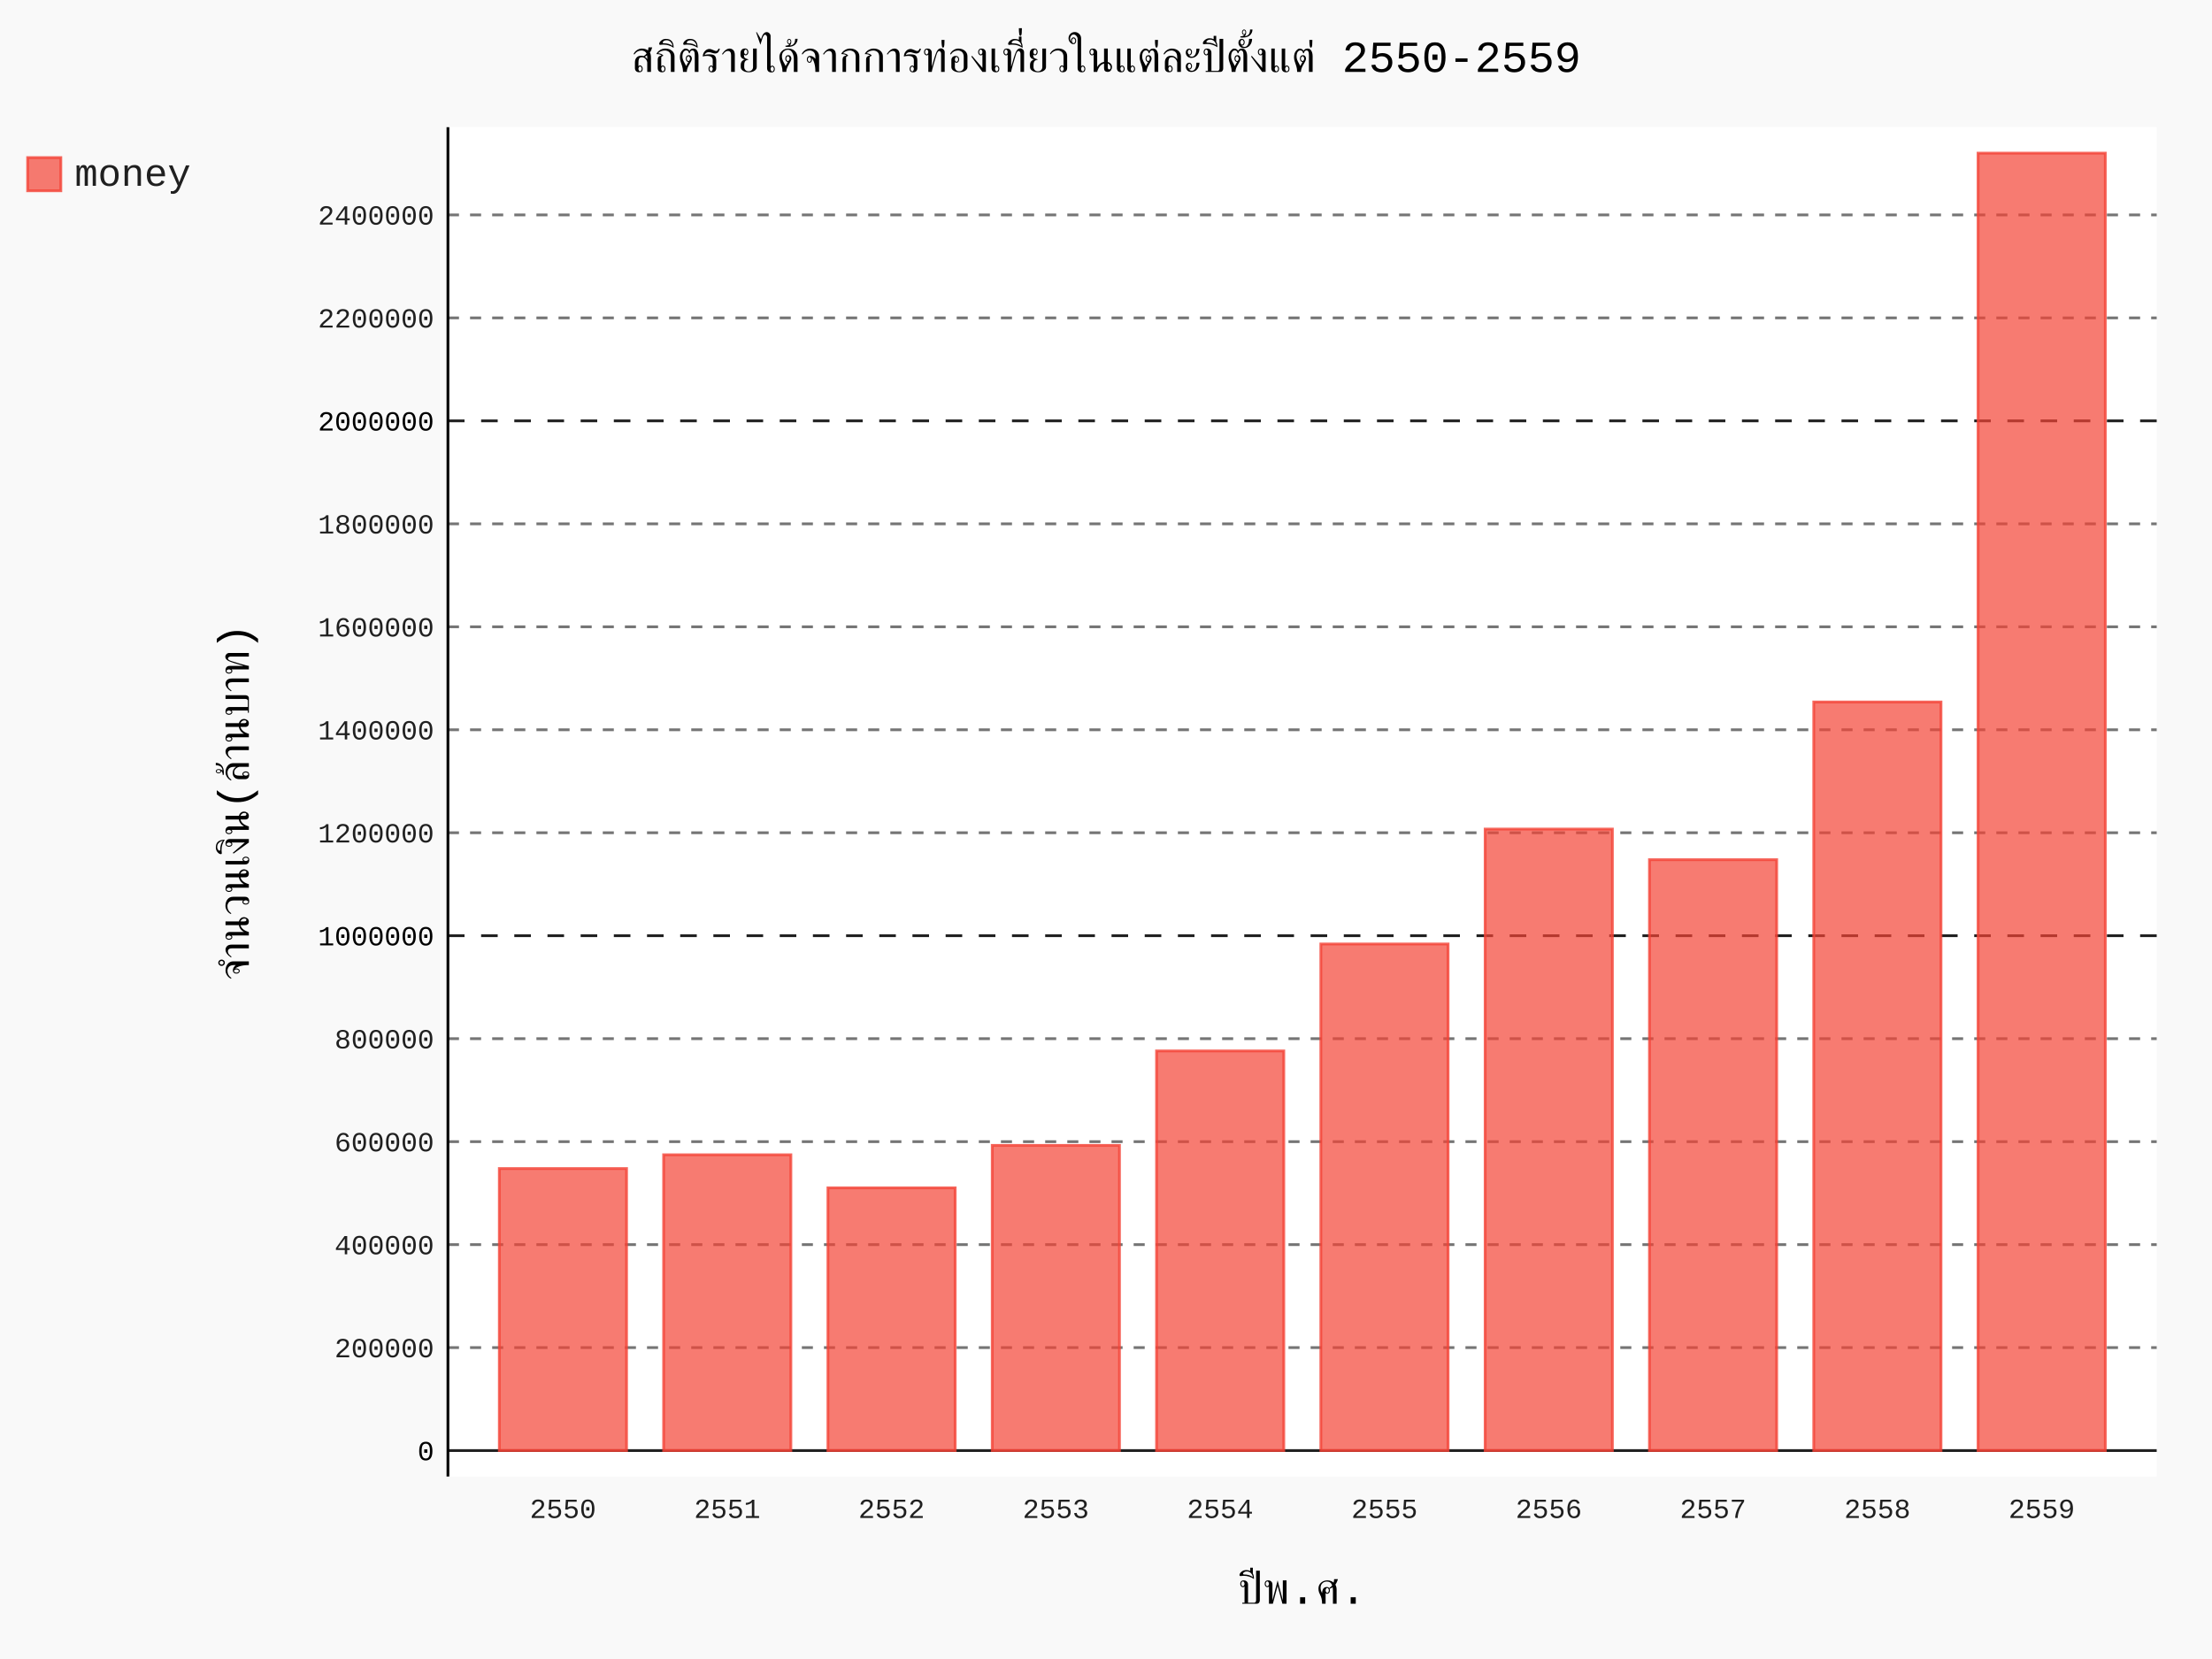
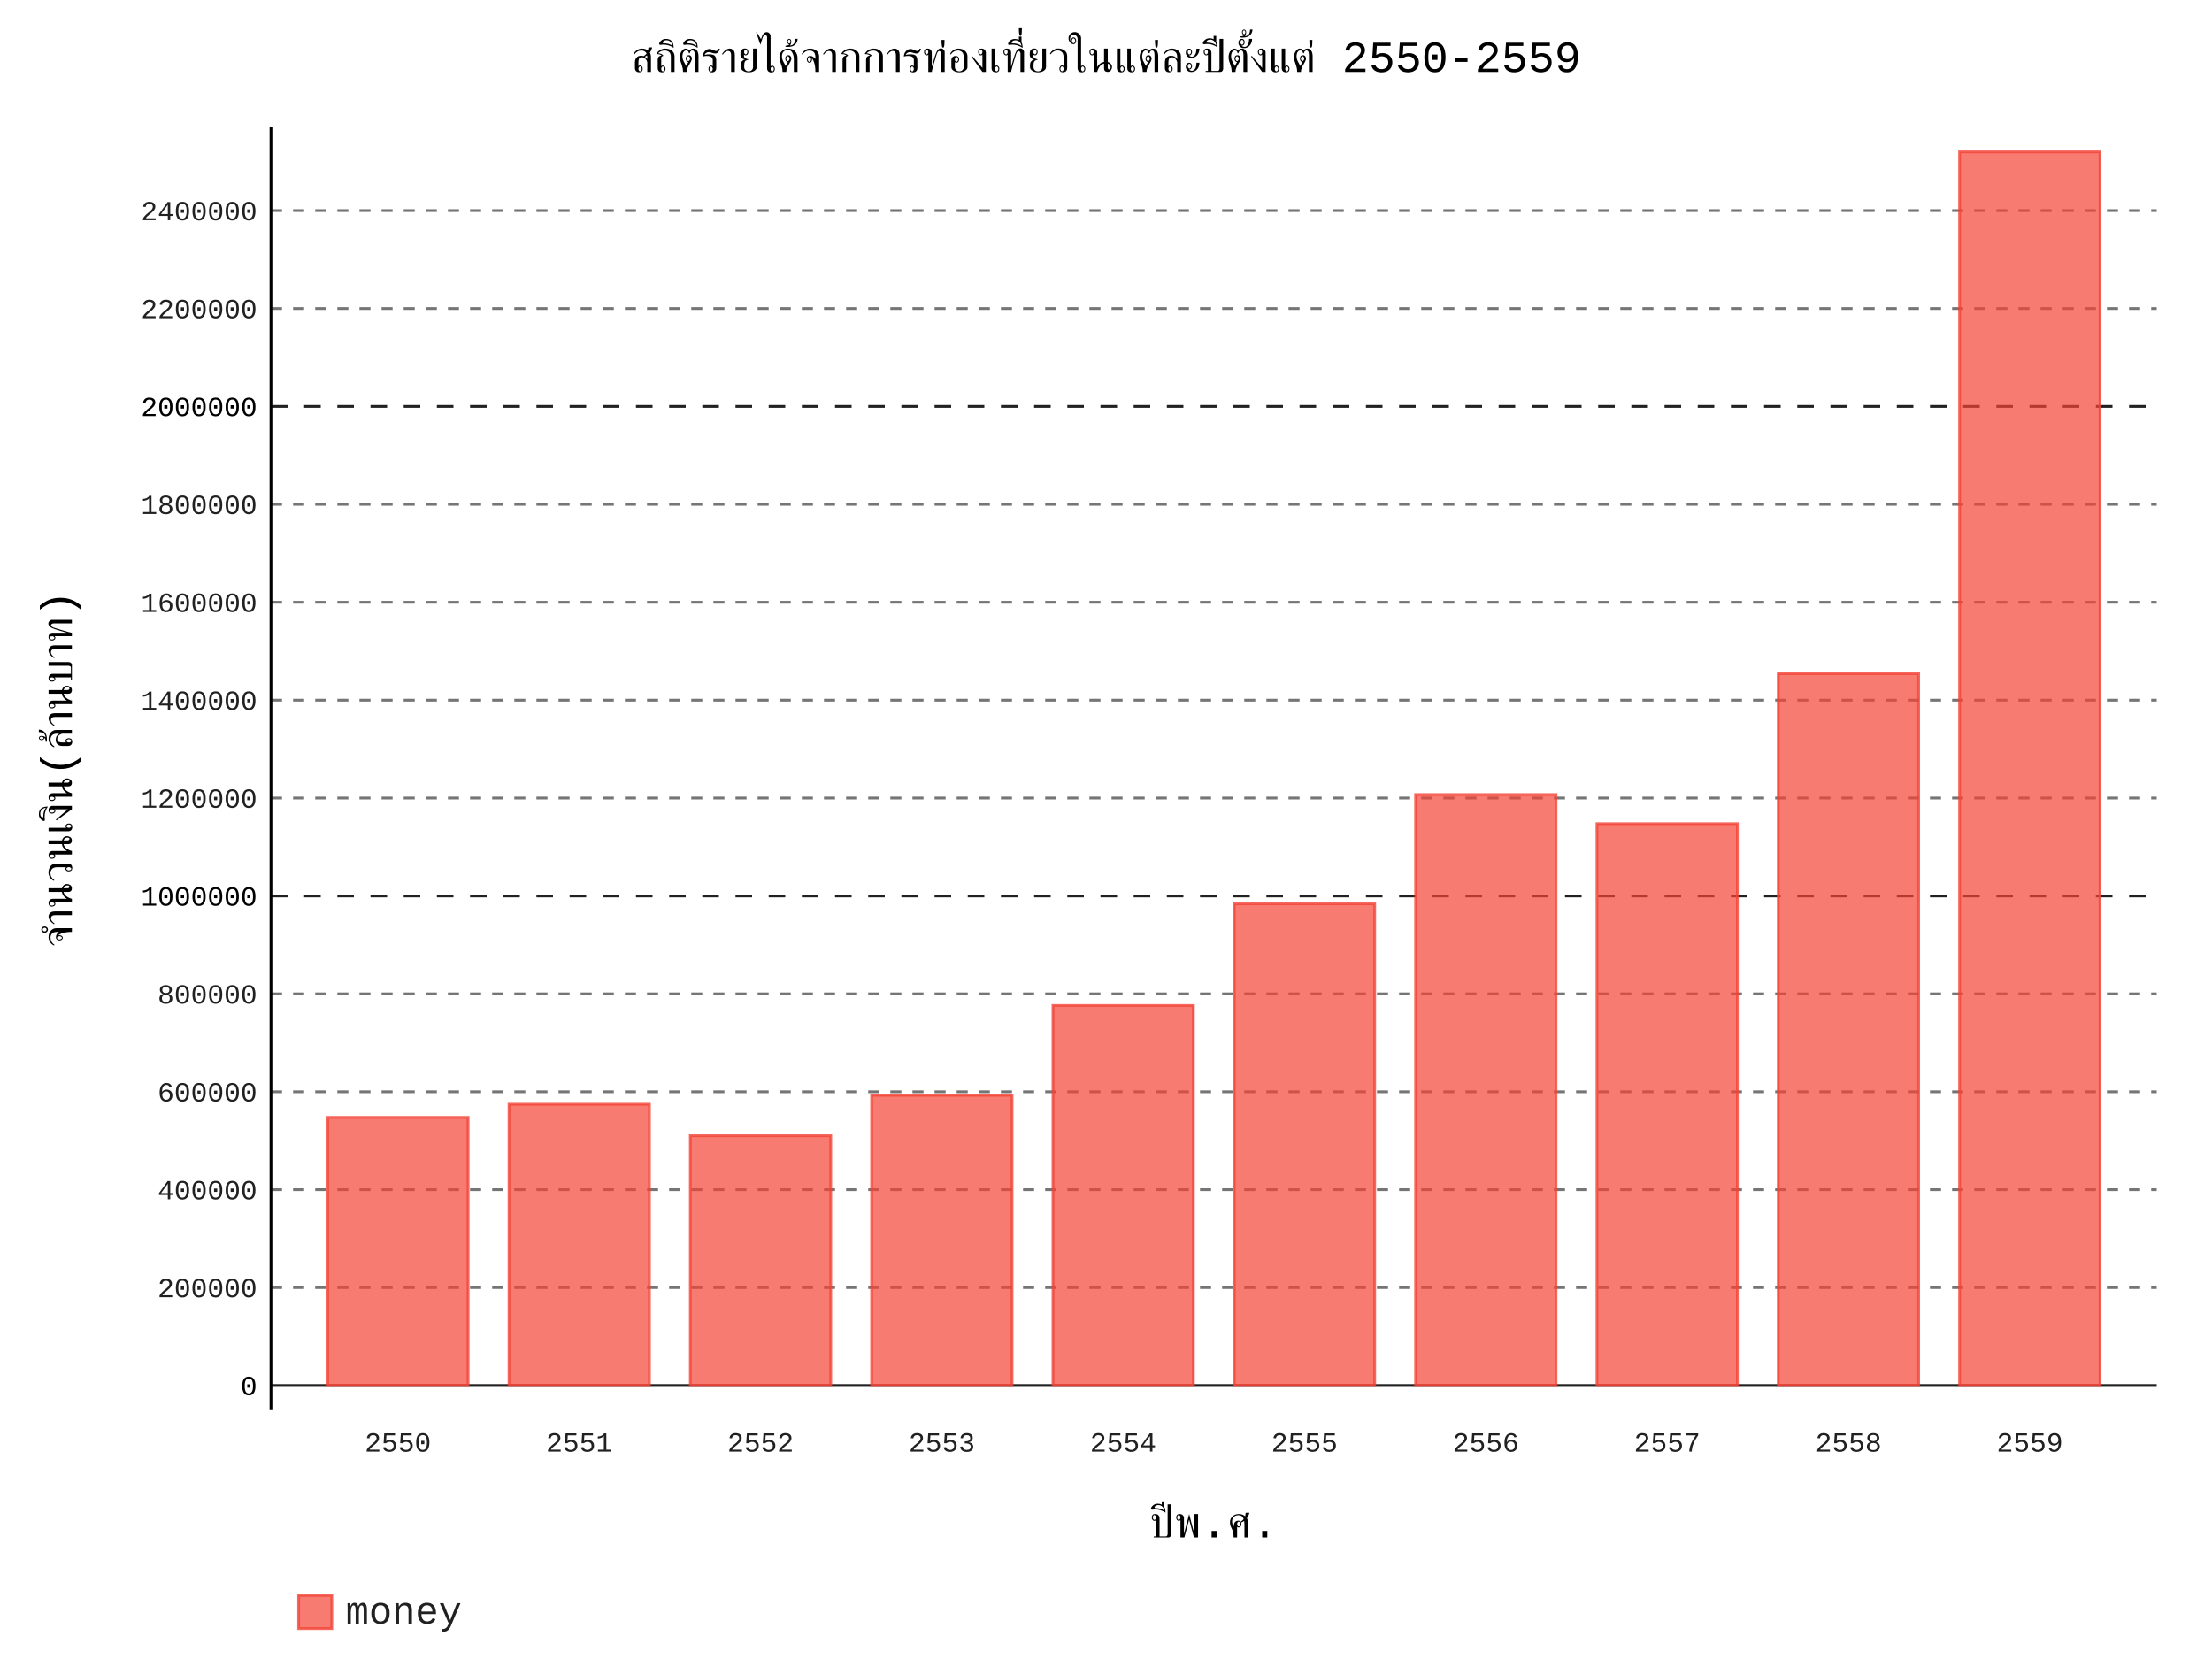
- <svg xmlns="http://www.w3.org/2000/svg" id="chart-e9d5320e-a11e-4f99-99ea-83a4f855d95d" class="pygal-chart" viewBox="0 0 800 600">
+ <svg xmlns="http://www.w3.org/2000/svg" id="chart-ea65d3ac-85c6-4f9c-b3b1-2643456f3240" class="pygal-chart" viewBox="0 0 800 600">
  <defs>
-     <style type="text/css">#chart-e9d5320e-a11e-4f99-99ea-83a4f855d95d{-webkit-user-select:none;-webkit-font-smoothing:antialiased;font-family:Consolas,"Liberation Mono",Menlo,Courier,monospace}#chart-e9d5320e-a11e-4f99-99ea-83a4f855d95d .title{font-family:Consolas,"Liberation Mono",Menlo,Courier,monospace;font-size:16px}#chart-e9d5320e-a11e-4f99-99ea-83a4f855d95d .legends .legend text{font-family:Consolas,"Liberation Mono",Menlo,Courier,monospace;font-size:14px}#chart-e9d5320e-a11e-4f99-99ea-83a4f855d95d .axis text{font-family:Consolas,"Liberation Mono",Menlo,Courier,monospace;font-size:10px}#chart-e9d5320e-a11e-4f99-99ea-83a4f855d95d .axis text.major{font-family:Consolas,"Liberation Mono",Menlo,Courier,monospace;font-size:10px}#chart-e9d5320e-a11e-4f99-99ea-83a4f855d95d .text-overlay text.value{font-family:Consolas,"Liberation Mono",Menlo,Courier,monospace;font-size:16px}#chart-e9d5320e-a11e-4f99-99ea-83a4f855d95d .text-overlay text.label{font-family:Consolas,"Liberation Mono",Menlo,Courier,monospace;font-size:10px}#chart-e9d5320e-a11e-4f99-99ea-83a4f855d95d .tooltip{font-family:Consolas,"Liberation Mono",Menlo,Courier,monospace;font-size:14px}#chart-e9d5320e-a11e-4f99-99ea-83a4f855d95d text.no_data{font-family:Consolas,"Liberation Mono",Menlo,Courier,monospace;font-size:64px}
- #chart-e9d5320e-a11e-4f99-99ea-83a4f855d95d{background-color:rgba(249,249,249,1)}#chart-e9d5320e-a11e-4f99-99ea-83a4f855d95d path,#chart-e9d5320e-a11e-4f99-99ea-83a4f855d95d line,#chart-e9d5320e-a11e-4f99-99ea-83a4f855d95d rect,#chart-e9d5320e-a11e-4f99-99ea-83a4f855d95d circle{-webkit-transition:150ms;-moz-transition:150ms;transition:150ms}#chart-e9d5320e-a11e-4f99-99ea-83a4f855d95d .graph &gt; .background{fill:rgba(249,249,249,1)}#chart-e9d5320e-a11e-4f99-99ea-83a4f855d95d .plot &gt; .background{fill:rgba(255,255,255,1)}#chart-e9d5320e-a11e-4f99-99ea-83a4f855d95d .graph{fill:rgba(0,0,0,.87)}#chart-e9d5320e-a11e-4f99-99ea-83a4f855d95d text.no_data{fill:rgba(0,0,0,1)}#chart-e9d5320e-a11e-4f99-99ea-83a4f855d95d .title{fill:rgba(0,0,0,1)}#chart-e9d5320e-a11e-4f99-99ea-83a4f855d95d .legends .legend text{fill:rgba(0,0,0,.87)}#chart-e9d5320e-a11e-4f99-99ea-83a4f855d95d .legends .legend:hover text{fill:rgba(0,0,0,1)}#chart-e9d5320e-a11e-4f99-99ea-83a4f855d95d .axis .line{stroke:rgba(0,0,0,1)}#chart-e9d5320e-a11e-4f99-99ea-83a4f855d95d .axis .guide.line{stroke:rgba(0,0,0,.54)}#chart-e9d5320e-a11e-4f99-99ea-83a4f855d95d .axis .major.line{stroke:rgba(0,0,0,.87)}#chart-e9d5320e-a11e-4f99-99ea-83a4f855d95d .axis text.major{fill:rgba(0,0,0,1)}#chart-e9d5320e-a11e-4f99-99ea-83a4f855d95d .axis.y .guides:hover .guide.line,#chart-e9d5320e-a11e-4f99-99ea-83a4f855d95d .line-graph .axis.x .guides:hover .guide.line,#chart-e9d5320e-a11e-4f99-99ea-83a4f855d95d .stackedline-graph .axis.x .guides:hover .guide.line,#chart-e9d5320e-a11e-4f99-99ea-83a4f855d95d .xy-graph .axis.x .guides:hover .guide.line{stroke:rgba(0,0,0,1)}#chart-e9d5320e-a11e-4f99-99ea-83a4f855d95d .axis .guides:hover text{fill:rgba(0,0,0,1)}#chart-e9d5320e-a11e-4f99-99ea-83a4f855d95d .reactive{fill-opacity:.7;stroke-opacity:.8}#chart-e9d5320e-a11e-4f99-99ea-83a4f855d95d .ci{stroke:rgba(0,0,0,.87)}#chart-e9d5320e-a11e-4f99-99ea-83a4f855d95d .reactive.active,#chart-e9d5320e-a11e-4f99-99ea-83a4f855d95d .active .reactive{fill-opacity:.8;stroke-opacity:.9;stroke-width:4}#chart-e9d5320e-a11e-4f99-99ea-83a4f855d95d .ci .reactive.active{stroke-width:1.5}#chart-e9d5320e-a11e-4f99-99ea-83a4f855d95d .series text{fill:rgba(0,0,0,1)}#chart-e9d5320e-a11e-4f99-99ea-83a4f855d95d .tooltip rect{fill:rgba(255,255,255,1);stroke:rgba(0,0,0,1);-webkit-transition:opacity 150ms;-moz-transition:opacity 150ms;transition:opacity 150ms}#chart-e9d5320e-a11e-4f99-99ea-83a4f855d95d .tooltip .label{fill:rgba(0,0,0,.87)}#chart-e9d5320e-a11e-4f99-99ea-83a4f855d95d .tooltip .label{fill:rgba(0,0,0,.87)}#chart-e9d5320e-a11e-4f99-99ea-83a4f855d95d .tooltip .legend{font-size:.8em;fill:rgba(0,0,0,.54)}#chart-e9d5320e-a11e-4f99-99ea-83a4f855d95d .tooltip .x_label{font-size:.6em;fill:rgba(0,0,0,1)}#chart-e9d5320e-a11e-4f99-99ea-83a4f855d95d .tooltip .xlink{font-size:.5em;text-decoration:underline}#chart-e9d5320e-a11e-4f99-99ea-83a4f855d95d .tooltip .value{font-size:1.5em}#chart-e9d5320e-a11e-4f99-99ea-83a4f855d95d .bound{font-size:.5em}#chart-e9d5320e-a11e-4f99-99ea-83a4f855d95d .max-value{font-size:.75em;fill:rgba(0,0,0,.54)}#chart-e9d5320e-a11e-4f99-99ea-83a4f855d95d .map-element{fill:rgba(255,255,255,1);stroke:rgba(0,0,0,.54) !important}#chart-e9d5320e-a11e-4f99-99ea-83a4f855d95d .map-element .reactive{fill-opacity:inherit;stroke-opacity:inherit}#chart-e9d5320e-a11e-4f99-99ea-83a4f855d95d .color-0,#chart-e9d5320e-a11e-4f99-99ea-83a4f855d95d .color-0 a:visited{stroke:#F44336;fill:#F44336}#chart-e9d5320e-a11e-4f99-99ea-83a4f855d95d .text-overlay .color-0 text{fill:black}
- #chart-e9d5320e-a11e-4f99-99ea-83a4f855d95d text.no_data{text-anchor:middle}#chart-e9d5320e-a11e-4f99-99ea-83a4f855d95d .guide.line{fill:none}#chart-e9d5320e-a11e-4f99-99ea-83a4f855d95d .centered{text-anchor:middle}#chart-e9d5320e-a11e-4f99-99ea-83a4f855d95d .title{text-anchor:middle}#chart-e9d5320e-a11e-4f99-99ea-83a4f855d95d .legends .legend text{fill-opacity:1}#chart-e9d5320e-a11e-4f99-99ea-83a4f855d95d .axis.x text{text-anchor:middle}#chart-e9d5320e-a11e-4f99-99ea-83a4f855d95d .axis.x:not(.web) text[transform]{text-anchor:start}#chart-e9d5320e-a11e-4f99-99ea-83a4f855d95d .axis.x:not(.web) text[transform].backwards{text-anchor:end}#chart-e9d5320e-a11e-4f99-99ea-83a4f855d95d .axis.y text{text-anchor:end}#chart-e9d5320e-a11e-4f99-99ea-83a4f855d95d .axis.y text[transform].backwards{text-anchor:start}#chart-e9d5320e-a11e-4f99-99ea-83a4f855d95d .axis.y2 text{text-anchor:start}#chart-e9d5320e-a11e-4f99-99ea-83a4f855d95d .axis.y2 text[transform].backwards{text-anchor:end}#chart-e9d5320e-a11e-4f99-99ea-83a4f855d95d .axis .guide.line{stroke-dasharray:4,4}#chart-e9d5320e-a11e-4f99-99ea-83a4f855d95d .axis .major.guide.line{stroke-dasharray:6,6}#chart-e9d5320e-a11e-4f99-99ea-83a4f855d95d .horizontal .axis.y .guide.line,#chart-e9d5320e-a11e-4f99-99ea-83a4f855d95d .horizontal .axis.y2 .guide.line,#chart-e9d5320e-a11e-4f99-99ea-83a4f855d95d .vertical .axis.x .guide.line{opacity:0}#chart-e9d5320e-a11e-4f99-99ea-83a4f855d95d .horizontal .axis.always_show .guide.line,#chart-e9d5320e-a11e-4f99-99ea-83a4f855d95d .vertical .axis.always_show .guide.line{opacity:1 !important}#chart-e9d5320e-a11e-4f99-99ea-83a4f855d95d .axis.y .guides:hover .guide.line,#chart-e9d5320e-a11e-4f99-99ea-83a4f855d95d .axis.y2 .guides:hover .guide.line,#chart-e9d5320e-a11e-4f99-99ea-83a4f855d95d .axis.x .guides:hover .guide.line{opacity:1}#chart-e9d5320e-a11e-4f99-99ea-83a4f855d95d .axis .guides:hover text{opacity:1}#chart-e9d5320e-a11e-4f99-99ea-83a4f855d95d .nofill{fill:none}#chart-e9d5320e-a11e-4f99-99ea-83a4f855d95d .subtle-fill{fill-opacity:.2}#chart-e9d5320e-a11e-4f99-99ea-83a4f855d95d .dot{stroke-width:1px;fill-opacity:1}#chart-e9d5320e-a11e-4f99-99ea-83a4f855d95d .dot.active{stroke-width:5px}#chart-e9d5320e-a11e-4f99-99ea-83a4f855d95d .dot.negative{fill:transparent}#chart-e9d5320e-a11e-4f99-99ea-83a4f855d95d text,#chart-e9d5320e-a11e-4f99-99ea-83a4f855d95d tspan{stroke:none !important}#chart-e9d5320e-a11e-4f99-99ea-83a4f855d95d .series text.active{opacity:1}#chart-e9d5320e-a11e-4f99-99ea-83a4f855d95d .tooltip rect{fill-opacity:.95;stroke-width:.5}#chart-e9d5320e-a11e-4f99-99ea-83a4f855d95d .tooltip text{fill-opacity:1}#chart-e9d5320e-a11e-4f99-99ea-83a4f855d95d .showable{visibility:hidden}#chart-e9d5320e-a11e-4f99-99ea-83a4f855d95d .showable.shown{visibility:visible}#chart-e9d5320e-a11e-4f99-99ea-83a4f855d95d .gauge-background{fill:rgba(229,229,229,1);stroke:none}#chart-e9d5320e-a11e-4f99-99ea-83a4f855d95d .bg-lines{stroke:rgba(249,249,249,1);stroke-width:2px}</style>
+     <style type="text/css">#chart-ea65d3ac-85c6-4f9c-b3b1-2643456f3240{-webkit-user-select:none;-webkit-font-smoothing:antialiased;font-family:Consolas,"Liberation Mono",Menlo,Courier,monospace}#chart-ea65d3ac-85c6-4f9c-b3b1-2643456f3240 .title{font-family:Consolas,"Liberation Mono",Menlo,Courier,monospace;font-size:16px}#chart-ea65d3ac-85c6-4f9c-b3b1-2643456f3240 .legends .legend text{font-family:Consolas,"Liberation Mono",Menlo,Courier,monospace;font-size:14px}#chart-ea65d3ac-85c6-4f9c-b3b1-2643456f3240 .axis text{font-family:Consolas,"Liberation Mono",Menlo,Courier,monospace;font-size:10px}#chart-ea65d3ac-85c6-4f9c-b3b1-2643456f3240 .axis text.major{font-family:Consolas,"Liberation Mono",Menlo,Courier,monospace;font-size:10px}#chart-ea65d3ac-85c6-4f9c-b3b1-2643456f3240 .text-overlay text.value{font-family:Consolas,"Liberation Mono",Menlo,Courier,monospace;font-size:16px}#chart-ea65d3ac-85c6-4f9c-b3b1-2643456f3240 .text-overlay text.label{font-family:Consolas,"Liberation Mono",Menlo,Courier,monospace;font-size:10px}#chart-ea65d3ac-85c6-4f9c-b3b1-2643456f3240 .tooltip{font-family:Consolas,"Liberation Mono",Menlo,Courier,monospace;font-size:14px}#chart-ea65d3ac-85c6-4f9c-b3b1-2643456f3240 text.no_data{font-family:Consolas,"Liberation Mono",Menlo,Courier,monospace;font-size:64px}
+ #chart-ea65d3ac-85c6-4f9c-b3b1-2643456f3240{background-color:transparent}#chart-ea65d3ac-85c6-4f9c-b3b1-2643456f3240 path,#chart-ea65d3ac-85c6-4f9c-b3b1-2643456f3240 line,#chart-ea65d3ac-85c6-4f9c-b3b1-2643456f3240 rect,#chart-ea65d3ac-85c6-4f9c-b3b1-2643456f3240 circle{-webkit-transition:150ms;-moz-transition:150ms;transition:150ms}#chart-ea65d3ac-85c6-4f9c-b3b1-2643456f3240 .graph &gt; .background{fill:transparent}#chart-ea65d3ac-85c6-4f9c-b3b1-2643456f3240 .plot &gt; .background{fill:transparent}#chart-ea65d3ac-85c6-4f9c-b3b1-2643456f3240 .graph{fill:rgba(0,0,0,.87)}#chart-ea65d3ac-85c6-4f9c-b3b1-2643456f3240 text.no_data{fill:rgba(0,0,0,1)}#chart-ea65d3ac-85c6-4f9c-b3b1-2643456f3240 .title{fill:rgba(0,0,0,1)}#chart-ea65d3ac-85c6-4f9c-b3b1-2643456f3240 .legends .legend text{fill:rgba(0,0,0,.87)}#chart-ea65d3ac-85c6-4f9c-b3b1-2643456f3240 .legends .legend:hover text{fill:rgba(0,0,0,1)}#chart-ea65d3ac-85c6-4f9c-b3b1-2643456f3240 .axis .line{stroke:rgba(0,0,0,1)}#chart-ea65d3ac-85c6-4f9c-b3b1-2643456f3240 .axis .guide.line{stroke:rgba(0,0,0,.54)}#chart-ea65d3ac-85c6-4f9c-b3b1-2643456f3240 .axis .major.line{stroke:rgba(0,0,0,.87)}#chart-ea65d3ac-85c6-4f9c-b3b1-2643456f3240 .axis text.major{fill:rgba(0,0,0,1)}#chart-ea65d3ac-85c6-4f9c-b3b1-2643456f3240 .axis.y .guides:hover .guide.line,#chart-ea65d3ac-85c6-4f9c-b3b1-2643456f3240 .line-graph .axis.x .guides:hover .guide.line,#chart-ea65d3ac-85c6-4f9c-b3b1-2643456f3240 .stackedline-graph .axis.x .guides:hover .guide.line,#chart-ea65d3ac-85c6-4f9c-b3b1-2643456f3240 .xy-graph .axis.x .guides:hover .guide.line{stroke:rgba(0,0,0,1)}#chart-ea65d3ac-85c6-4f9c-b3b1-2643456f3240 .axis .guides:hover text{fill:rgba(0,0,0,1)}#chart-ea65d3ac-85c6-4f9c-b3b1-2643456f3240 .reactive{fill-opacity:.7;stroke-opacity:.8}#chart-ea65d3ac-85c6-4f9c-b3b1-2643456f3240 .ci{stroke:rgba(0,0,0,.87)}#chart-ea65d3ac-85c6-4f9c-b3b1-2643456f3240 .reactive.active,#chart-ea65d3ac-85c6-4f9c-b3b1-2643456f3240 .active .reactive{fill-opacity:.8;stroke-opacity:.9;stroke-width:4}#chart-ea65d3ac-85c6-4f9c-b3b1-2643456f3240 .ci .reactive.active{stroke-width:1.5}#chart-ea65d3ac-85c6-4f9c-b3b1-2643456f3240 .series text{fill:rgba(0,0,0,1)}#chart-ea65d3ac-85c6-4f9c-b3b1-2643456f3240 .tooltip rect{fill:transparent;stroke:rgba(0,0,0,1);-webkit-transition:opacity 150ms;-moz-transition:opacity 150ms;transition:opacity 150ms}#chart-ea65d3ac-85c6-4f9c-b3b1-2643456f3240 .tooltip .label{fill:rgba(0,0,0,.87)}#chart-ea65d3ac-85c6-4f9c-b3b1-2643456f3240 .tooltip .label{fill:rgba(0,0,0,.87)}#chart-ea65d3ac-85c6-4f9c-b3b1-2643456f3240 .tooltip .legend{font-size:.8em;fill:rgba(0,0,0,.54)}#chart-ea65d3ac-85c6-4f9c-b3b1-2643456f3240 .tooltip .x_label{font-size:.6em;fill:rgba(0,0,0,1)}#chart-ea65d3ac-85c6-4f9c-b3b1-2643456f3240 .tooltip .xlink{font-size:.5em;text-decoration:underline}#chart-ea65d3ac-85c6-4f9c-b3b1-2643456f3240 .tooltip .value{font-size:1.5em}#chart-ea65d3ac-85c6-4f9c-b3b1-2643456f3240 .bound{font-size:.5em}#chart-ea65d3ac-85c6-4f9c-b3b1-2643456f3240 .max-value{font-size:.75em;fill:rgba(0,0,0,.54)}#chart-ea65d3ac-85c6-4f9c-b3b1-2643456f3240 .map-element{fill:transparent;stroke:rgba(0,0,0,.54) !important}#chart-ea65d3ac-85c6-4f9c-b3b1-2643456f3240 .map-element .reactive{fill-opacity:inherit;stroke-opacity:inherit}#chart-ea65d3ac-85c6-4f9c-b3b1-2643456f3240 .color-0,#chart-ea65d3ac-85c6-4f9c-b3b1-2643456f3240 .color-0 a:visited{stroke:#F44336;fill:#F44336}#chart-ea65d3ac-85c6-4f9c-b3b1-2643456f3240 .text-overlay .color-0 text{fill:black}
+ #chart-ea65d3ac-85c6-4f9c-b3b1-2643456f3240 text.no_data{text-anchor:middle}#chart-ea65d3ac-85c6-4f9c-b3b1-2643456f3240 .guide.line{fill:none}#chart-ea65d3ac-85c6-4f9c-b3b1-2643456f3240 .centered{text-anchor:middle}#chart-ea65d3ac-85c6-4f9c-b3b1-2643456f3240 .title{text-anchor:middle}#chart-ea65d3ac-85c6-4f9c-b3b1-2643456f3240 .legends .legend text{fill-opacity:1}#chart-ea65d3ac-85c6-4f9c-b3b1-2643456f3240 .axis.x text{text-anchor:middle}#chart-ea65d3ac-85c6-4f9c-b3b1-2643456f3240 .axis.x:not(.web) text[transform]{text-anchor:start}#chart-ea65d3ac-85c6-4f9c-b3b1-2643456f3240 .axis.x:not(.web) text[transform].backwards{text-anchor:end}#chart-ea65d3ac-85c6-4f9c-b3b1-2643456f3240 .axis.y text{text-anchor:end}#chart-ea65d3ac-85c6-4f9c-b3b1-2643456f3240 .axis.y text[transform].backwards{text-anchor:start}#chart-ea65d3ac-85c6-4f9c-b3b1-2643456f3240 .axis.y2 text{text-anchor:start}#chart-ea65d3ac-85c6-4f9c-b3b1-2643456f3240 .axis.y2 text[transform].backwards{text-anchor:end}#chart-ea65d3ac-85c6-4f9c-b3b1-2643456f3240 .axis .guide.line{stroke-dasharray:4,4}#chart-ea65d3ac-85c6-4f9c-b3b1-2643456f3240 .axis .major.guide.line{stroke-dasharray:6,6}#chart-ea65d3ac-85c6-4f9c-b3b1-2643456f3240 .horizontal .axis.y .guide.line,#chart-ea65d3ac-85c6-4f9c-b3b1-2643456f3240 .horizontal .axis.y2 .guide.line,#chart-ea65d3ac-85c6-4f9c-b3b1-2643456f3240 .vertical .axis.x .guide.line{opacity:0}#chart-ea65d3ac-85c6-4f9c-b3b1-2643456f3240 .horizontal .axis.always_show .guide.line,#chart-ea65d3ac-85c6-4f9c-b3b1-2643456f3240 .vertical .axis.always_show .guide.line{opacity:1 !important}#chart-ea65d3ac-85c6-4f9c-b3b1-2643456f3240 .axis.y .guides:hover .guide.line,#chart-ea65d3ac-85c6-4f9c-b3b1-2643456f3240 .axis.y2 .guides:hover .guide.line,#chart-ea65d3ac-85c6-4f9c-b3b1-2643456f3240 .axis.x .guides:hover .guide.line{opacity:1}#chart-ea65d3ac-85c6-4f9c-b3b1-2643456f3240 .axis .guides:hover text{opacity:1}#chart-ea65d3ac-85c6-4f9c-b3b1-2643456f3240 .nofill{fill:none}#chart-ea65d3ac-85c6-4f9c-b3b1-2643456f3240 .subtle-fill{fill-opacity:.2}#chart-ea65d3ac-85c6-4f9c-b3b1-2643456f3240 .dot{stroke-width:1px;fill-opacity:1}#chart-ea65d3ac-85c6-4f9c-b3b1-2643456f3240 .dot.active{stroke-width:5px}#chart-ea65d3ac-85c6-4f9c-b3b1-2643456f3240 .dot.negative{fill:transparent}#chart-ea65d3ac-85c6-4f9c-b3b1-2643456f3240 text,#chart-ea65d3ac-85c6-4f9c-b3b1-2643456f3240 tspan{stroke:none !important}#chart-ea65d3ac-85c6-4f9c-b3b1-2643456f3240 .series text.active{opacity:1}#chart-ea65d3ac-85c6-4f9c-b3b1-2643456f3240 .tooltip rect{fill-opacity:.95;stroke-width:.5}#chart-ea65d3ac-85c6-4f9c-b3b1-2643456f3240 .tooltip text{fill-opacity:1}#chart-ea65d3ac-85c6-4f9c-b3b1-2643456f3240 .showable{visibility:hidden}#chart-ea65d3ac-85c6-4f9c-b3b1-2643456f3240 .showable.shown{visibility:visible}#chart-ea65d3ac-85c6-4f9c-b3b1-2643456f3240 .gauge-background{fill:rgba(229,229,229,1);stroke:none}#chart-ea65d3ac-85c6-4f9c-b3b1-2643456f3240 .bg-lines{stroke:transparent;stroke-width:2px}</style>
  </defs>
  <g class="graph bar-graph vertical">
    <rect class="background" height="600" width="800" x="0" y="0" />
-     <g class="plot" transform="translate(162, 46)">
-       <rect class="background" height="488" width="618.0" x="0" y="0" />
+     <g class="plot" transform="translate(98, 46)">
+       <rect class="background" height="464.0" width="682.0" x="0" y="0" />
      <g class="axis y always_show">
        <g class="guides">
-           <path class="axis major line" d="M0 478.615 h618" />
-           <text class="major" x="-5" y="482.115">0</text>
+           <path class="axis major line" d="M0 455.077 h682" />
+           <text class="major" x="-5" y="458.577">0</text>
        </g>
        <g class="guides">
-           <path class="guide line" d="M0 441.375 h618" />
-           <text class="" x="-5" y="444.875">200000</text>
+           <path class="guide line" d="M0 419.668 h682" />
+           <text class="" x="-5" y="423.168">200000</text>
        </g>
        <g class="guides">
-           <path class="guide line" d="M0 404.134 h618" />
-           <text class="" x="-5" y="407.634">400000</text>
+           <path class="guide line" d="M0 384.259 h682" />
+           <text class="" x="-5" y="387.759">400000</text>
        </g>
        <g class="guides">
-           <path class="guide line" d="M0 366.894 h618" />
-           <text class="" x="-5" y="370.394">600000</text>
+           <path class="guide line" d="M0 348.85 h682" />
+           <text class="" x="-5" y="352.35">600000</text>
        </g>
        <g class="guides">
-           <path class="guide line" d="M0 329.653 h618" />
-           <text class="" x="-5" y="333.153">800000</text>
+           <path class="guide line" d="M0 313.441 h682" />
+           <text class="" x="-5" y="316.941">800000</text>
        </g>
        <g class="guides">
-           <path class="major guide line" d="M0 292.413 h618" />
-           <text class="major" x="-5" y="295.913">1000000</text>
+           <path class="major guide line" d="M0 278.032 h682" />
+           <text class="major" x="-5" y="281.532">1000000</text>
        </g>
        <g class="guides">
-           <path class="guide line" d="M0 255.172 h618" />
-           <text class="" x="-5" y="258.672">1200000</text>
+           <path class="guide line" d="M0 242.623 h682" />
+           <text class="" x="-5" y="246.123">1200000</text>
        </g>
        <g class="guides">
-           <path class="guide line" d="M0 217.932 h618" />
-           <text class="" x="-5" y="221.432">1400000</text>
+           <path class="guide line" d="M0 207.214 h682" />
+           <text class="" x="-5" y="210.714">1400000</text>
        </g>
        <g class="guides">
-           <path class="guide line" d="M0 180.691 h618" />
-           <text class="" x="-5" y="184.191">1600000</text>
+           <path class="guide line" d="M0 171.805 h682" />
+           <text class="" x="-5" y="175.305">1600000</text>
        </g>
        <g class="guides">
-           <path class="guide line" d="M0 143.451 h618" />
-           <text class="" x="-5" y="146.951">1800000</text>
+           <path class="guide line" d="M0 136.396 h682" />
+           <text class="" x="-5" y="139.896">1800000</text>
        </g>
        <g class="guides">
-           <path class="major guide line" d="M0 106.21 h618" />
-           <text class="major" x="-5" y="109.71">2000000</text>
+           <path class="major guide line" d="M0 100.987 h682" />
+           <text class="major" x="-5" y="104.487">2000000</text>
        </g>
        <g class="guides">
-           <path class="guide line" d="M0 68.969 h618" />
-           <text class="" x="-5" y="72.469">2200000</text>
+           <path class="guide line" d="M0 65.578 h682" />
+           <text class="" x="-5" y="69.078">2200000</text>
        </g>
        <g class="guides">
-           <path class="guide line" d="M0 31.729 h618" />
-           <text class="" x="-5" y="35.229">2400000</text>
+           <path class="guide line" d="M0 30.168 h682" />
+           <text class="" x="-5" y="33.668">2400000</text>
        </g>
      </g>
      <g class="axis x">
-         <path class="line" d="M0 0 v488" />
+         <path class="line" d="M0 0 v464" />
        <g class="guides">
-           <path class="guide line" d="M41.596 0 v488" />
-           <text class="" x="41.596" y="503.0">2550</text>
+           <path class="guide line" d="M45.904 0 v464" />
+           <text class="" x="45.904" y="479.0">2550</text>
        </g>
        <g class="guides">
-           <path class="guide line" d="M101.019 0 v488" />
-           <text class="" x="101.019" y="503.0">2551</text>
+           <path class="guide line" d="M111.481 0 v464" />
+           <text class="" x="111.481" y="479.0">2551</text>
        </g>
        <g class="guides">
-           <path class="guide line" d="M160.442 0 v488" />
-           <text class="" x="160.442" y="503.0">2552</text>
+           <path class="guide line" d="M177.058 0 v464" />
+           <text class="" x="177.058" y="479.0">2552</text>
        </g>
        <g class="guides">
-           <path class="guide line" d="M219.865 0 v488" />
-           <text class="" x="219.865" y="503.0">2553</text>
+           <path class="guide line" d="M242.635 0 v464" />
+           <text class="" x="242.635" y="479.0">2553</text>
        </g>
        <g class="guides">
-           <path class="guide line" d="M279.288 0 v488" />
-           <text class="" x="279.288" y="503.0">2554</text>
+           <path class="guide line" d="M308.212 0 v464" />
+           <text class="" x="308.212" y="479.0">2554</text>
        </g>
        <g class="guides">
-           <path class="guide line" d="M338.712 0 v488" />
-           <text class="" x="338.712" y="503.0">2555</text>
+           <path class="guide line" d="M373.788 0 v464" />
+           <text class="" x="373.788" y="479.0">2555</text>
        </g>
        <g class="guides">
-           <path class="guide line" d="M398.135 0 v488" />
-           <text class="" x="398.135" y="503.0">2556</text>
+           <path class="guide line" d="M439.365 0 v464" />
+           <text class="" x="439.365" y="479.0">2556</text>
        </g>
        <g class="guides">
-           <path class="guide line" d="M457.558 0 v488" />
-           <text class="" x="457.558" y="503.0">2557</text>
+           <path class="guide line" d="M504.942 0 v464" />
+           <text class="" x="504.942" y="479.0">2557</text>
        </g>
        <g class="guides">
-           <path class="guide line" d="M516.981 0 v488" />
-           <text class="" x="516.981" y="503.0">2558</text>
+           <path class="guide line" d="M570.519 0 v464" />
+           <text class="" x="570.519" y="479.0">2558</text>
        </g>
        <g class="guides">
-           <path class="guide line" d="M576.404 0 v488" />
-           <text class="" x="576.404" y="503.0">2559</text>
+           <path class="guide line" d="M636.096 0 v464" />
+           <text class="" x="636.096" y="479.0">2559</text>
        </g>
      </g>
      <g class="series serie-0 color-0">
        <g class="bars">
          <g class="bar">
-             <rect class="rect reactive tooltip-trigger" height="101.998" rx="0" ry="0" width="46.017" x="18.588" y="376.617" />
+             <rect class="rect reactive tooltip-trigger" height="96.982" rx="0" ry="0" width="50.783" x="20.512" y="358.095" />
          </g>
          <g class="bar">
-             <rect class="rect reactive tooltip-trigger" height="106.977" rx="0" ry="0" width="46.017" x="78.011" y="371.638" />
+             <rect class="rect reactive tooltip-trigger" height="101.716" rx="0" ry="0" width="50.783" x="86.089" y="353.361" />
          </g>
          <g class="bar">
-             <rect class="rect reactive tooltip-trigger" height="95.011" rx="0" ry="0" width="46.017" x="137.434" y="383.605" />
+             <rect class="rect reactive tooltip-trigger" height="90.338" rx="0" ry="0" width="50.783" x="151.666" y="364.739" />
          </g>
          <g class="bar">
-             <rect class="rect reactive tooltip-trigger" height="110.38" rx="0" ry="0" width="46.017" x="196.857" y="368.236" />
+             <rect class="rect reactive tooltip-trigger" height="104.951" rx="0" ry="0" width="50.783" x="217.243" y="350.126" />
          </g>
          <g class="bar">
-             <rect class="rect reactive tooltip-trigger" height="144.534" rx="0" ry="0" width="46.017" x="256.28" y="334.082" />
+             <rect class="rect reactive tooltip-trigger" height="137.426" rx="0" ry="0" width="50.783" x="282.82" y="317.651" />
          </g>
          <g class="bar">
-             <rect class="rect reactive tooltip-trigger" height="183.21" rx="0" ry="0" width="46.017" x="315.703" y="295.405" />
+             <rect class="rect reactive tooltip-trigger" height="174.2" rx="0" ry="0" width="50.783" x="348.397" y="280.877" />
          </g>
          <g class="bar">
-             <rect class="rect reactive tooltip-trigger" height="224.774" rx="0" ry="0" width="46.017" x="375.126" y="253.842" />
+             <rect class="rect reactive tooltip-trigger" height="213.719" rx="0" ry="0" width="50.783" x="413.974" y="241.358" />
          </g>
          <g class="bar">
-             <rect class="rect reactive tooltip-trigger" height="213.696" rx="0" ry="0" width="46.017" x="434.549" y="264.919" />
+             <rect class="rect reactive tooltip-trigger" height="203.187" rx="0" ry="0" width="50.783" x="479.551" y="251.89" />
          </g>
          <g class="bar">
-             <rect class="rect reactive tooltip-trigger" height="270.735" rx="0" ry="0" width="46.017" x="493.972" y="207.881" />
+             <rect class="rect reactive tooltip-trigger" height="257.42" rx="0" ry="0" width="50.783" x="545.128" y="197.657" />
          </g>
          <g class="bar">
-             <rect class="rect reactive tooltip-trigger" height="469.231" rx="0" ry="0" width="46.017" x="553.395" y="9.385" />
+             <rect class="rect reactive tooltip-trigger" height="446.154" rx="0" ry="0" width="50.783" x="610.705" y="8.923" />
          </g>
        </g>
      </g>
    </g>
    <g class="titles">
      <text class="title plot_title" x="400.0" y="26">สถิติรายได้จากการท่องเที่ยวในแต่ละปีตั้งแต่ 2550-2559</text>
-       <text class="title" x="471.0" y="580">ปีพ.ศ.</text>
-       <text class="title" x="64.0" y="316.0" transform="rotate(-90 64 290)">จำนวนเงิน(ล้านบาท)</text>
+       <text class="title" x="439.0" y="556.0">ปีพ.ศ.</text>
+       <text class="title" x="0" y="304.0" transform="rotate(-90 0 278)">จำนวนเงิน(ล้านบาท)</text>
    </g>
-     <g class="plot overlay" transform="translate(162, 46)">
+     <g class="plot overlay" transform="translate(98, 46)">
      <g class="series serie-0 color-0" />
    </g>
-     <g class="plot text-overlay" transform="translate(162, 46)">
+     <g class="plot text-overlay" transform="translate(98, 46)">
      <g class="series serie-0 color-0" />
    </g>
-     <g class="plot tooltip-overlay" transform="translate(162, 46)">
+     <g class="plot tooltip-overlay" transform="translate(98, 46)">
      <g class="tooltip" style="opacity: 0" transform="translate(0 0)">
        <rect class="tooltip-box" height="0" rx="0" ry="0" width="0" />
        <g class="text" />
      </g>
    </g>
-     <g class="legends" transform="translate(10, 56)">
+     <g class="legends" transform="translate(108, 576)">
      <g class="legend reactive activate-serie" id="activate-serie-0">
        <rect class="color-0 reactive" height="12" width="12" x="0.0" y="1.0" />
        <text x="17.0" y="11.2">money</text>
      </g>
    </g>
-     <g class="legends" transform="translate(790, 56)" />
  </g>
</svg>
